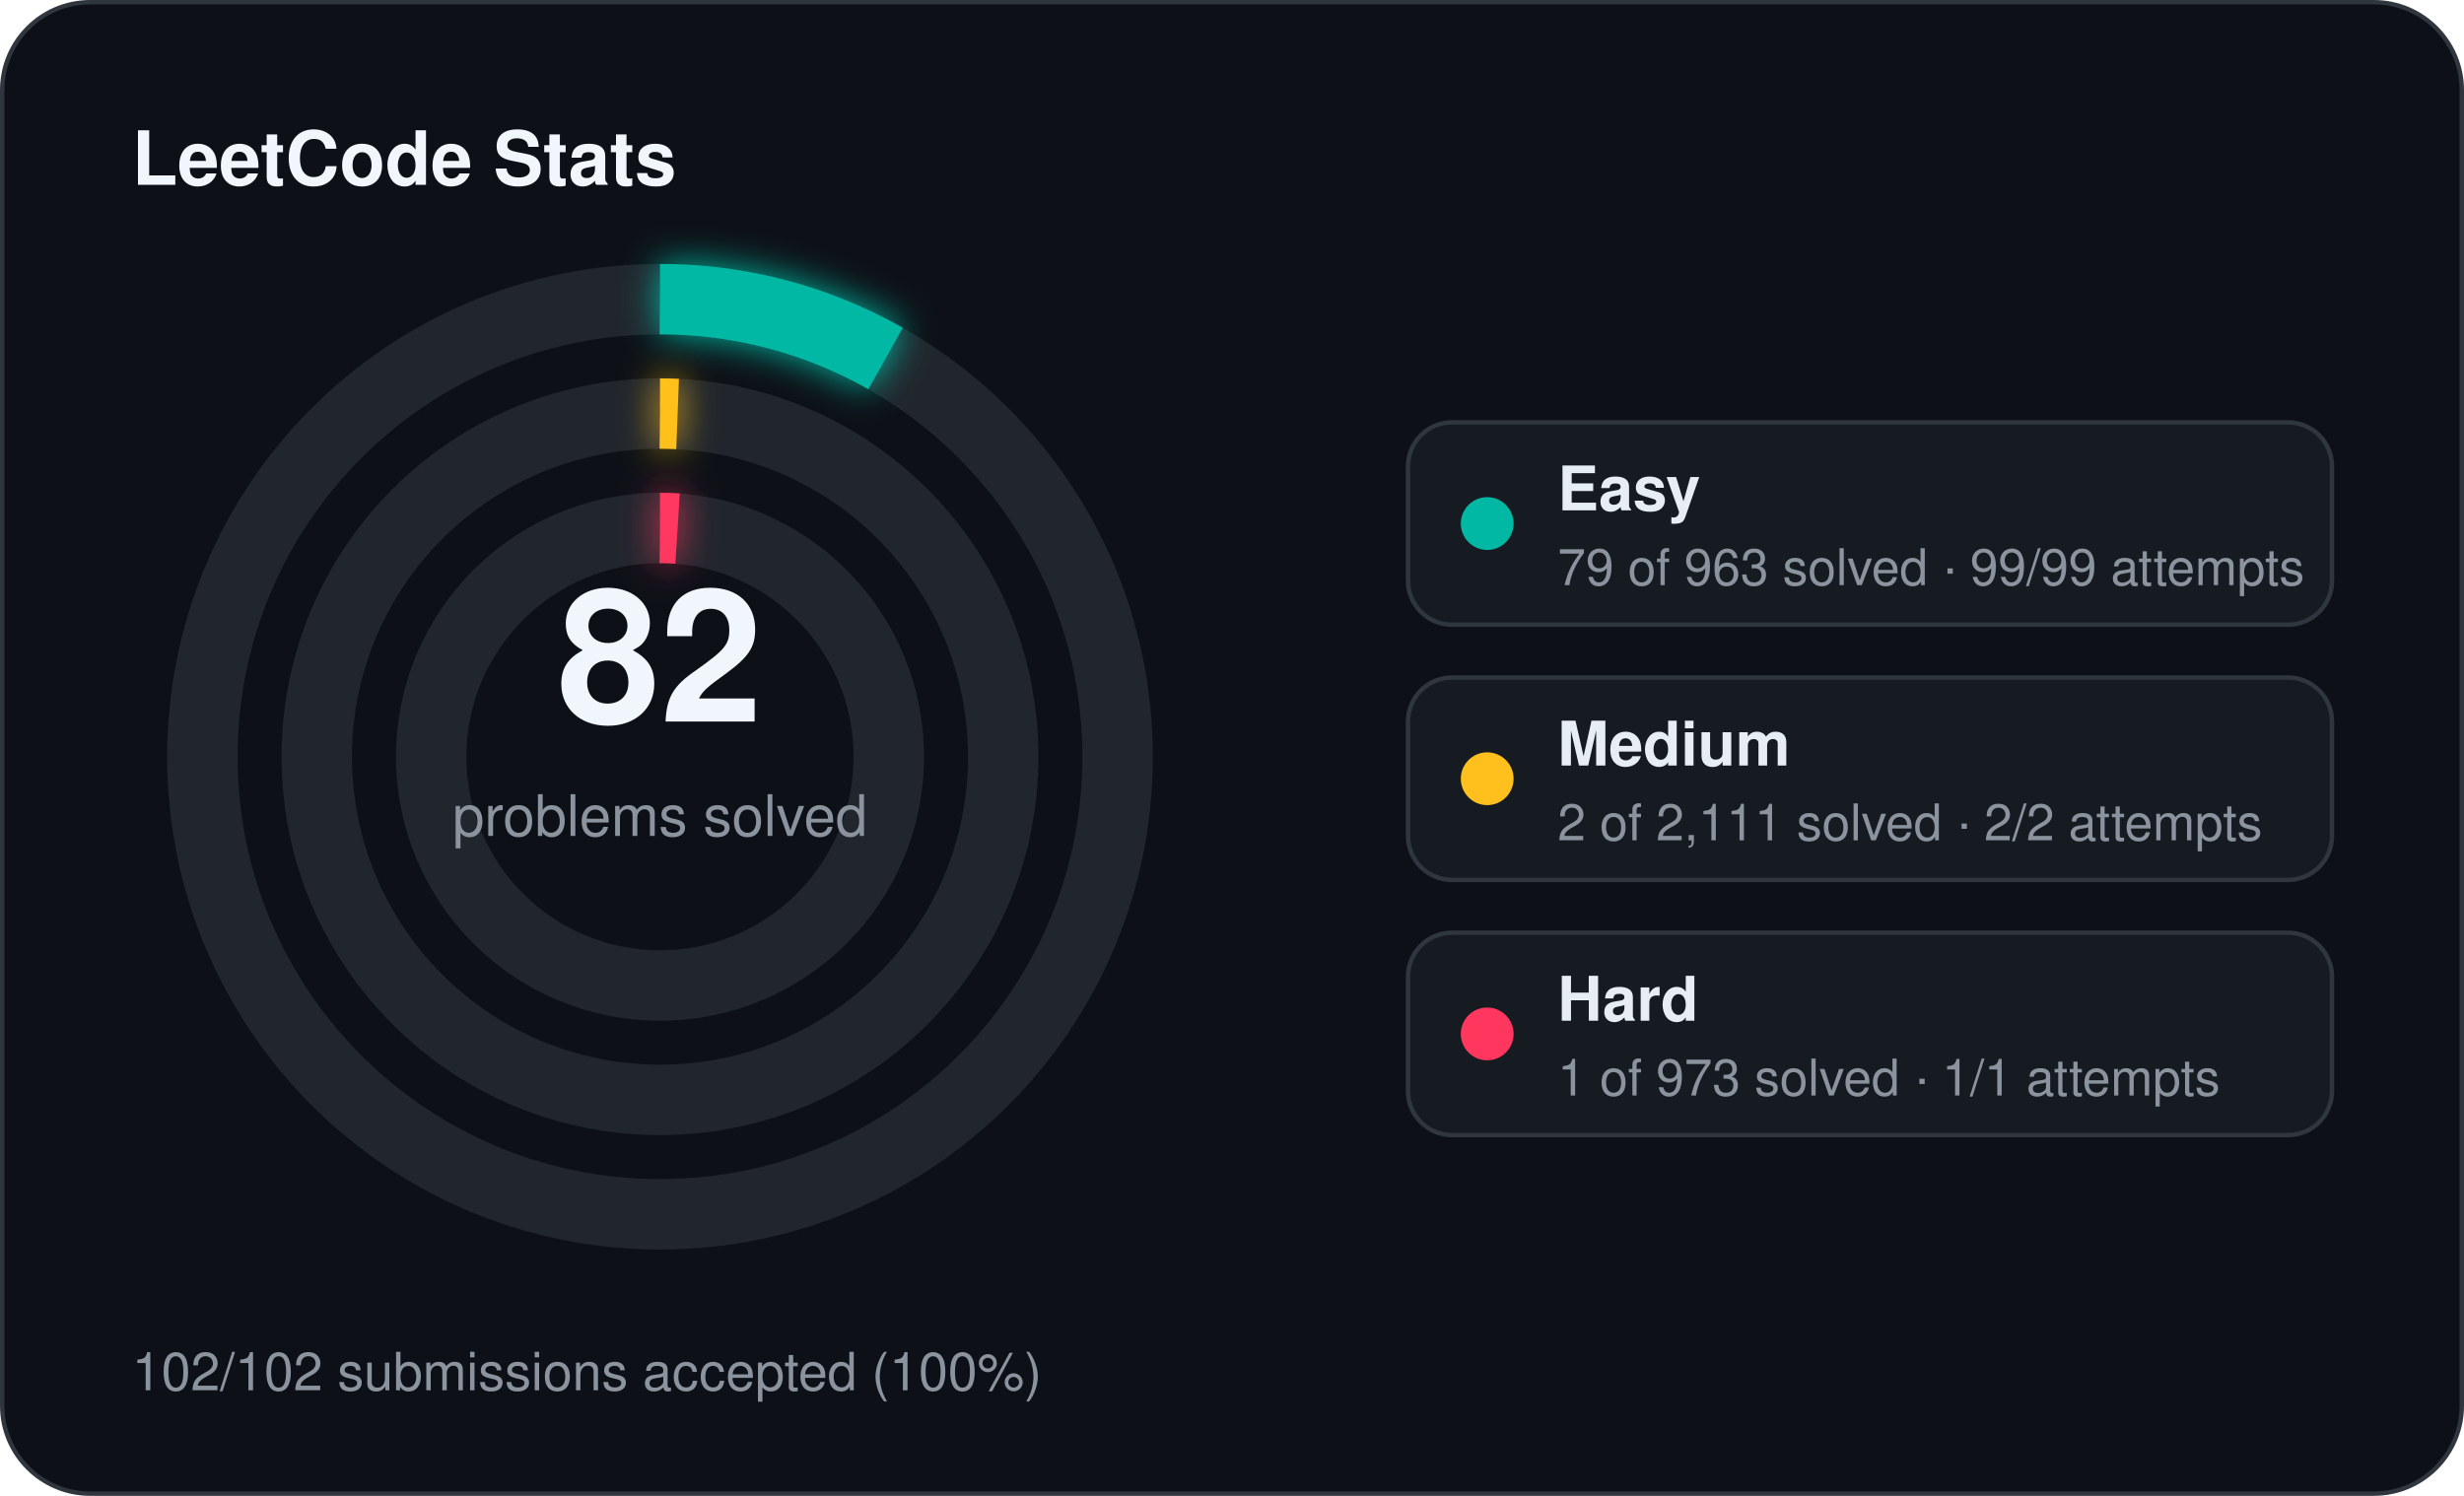
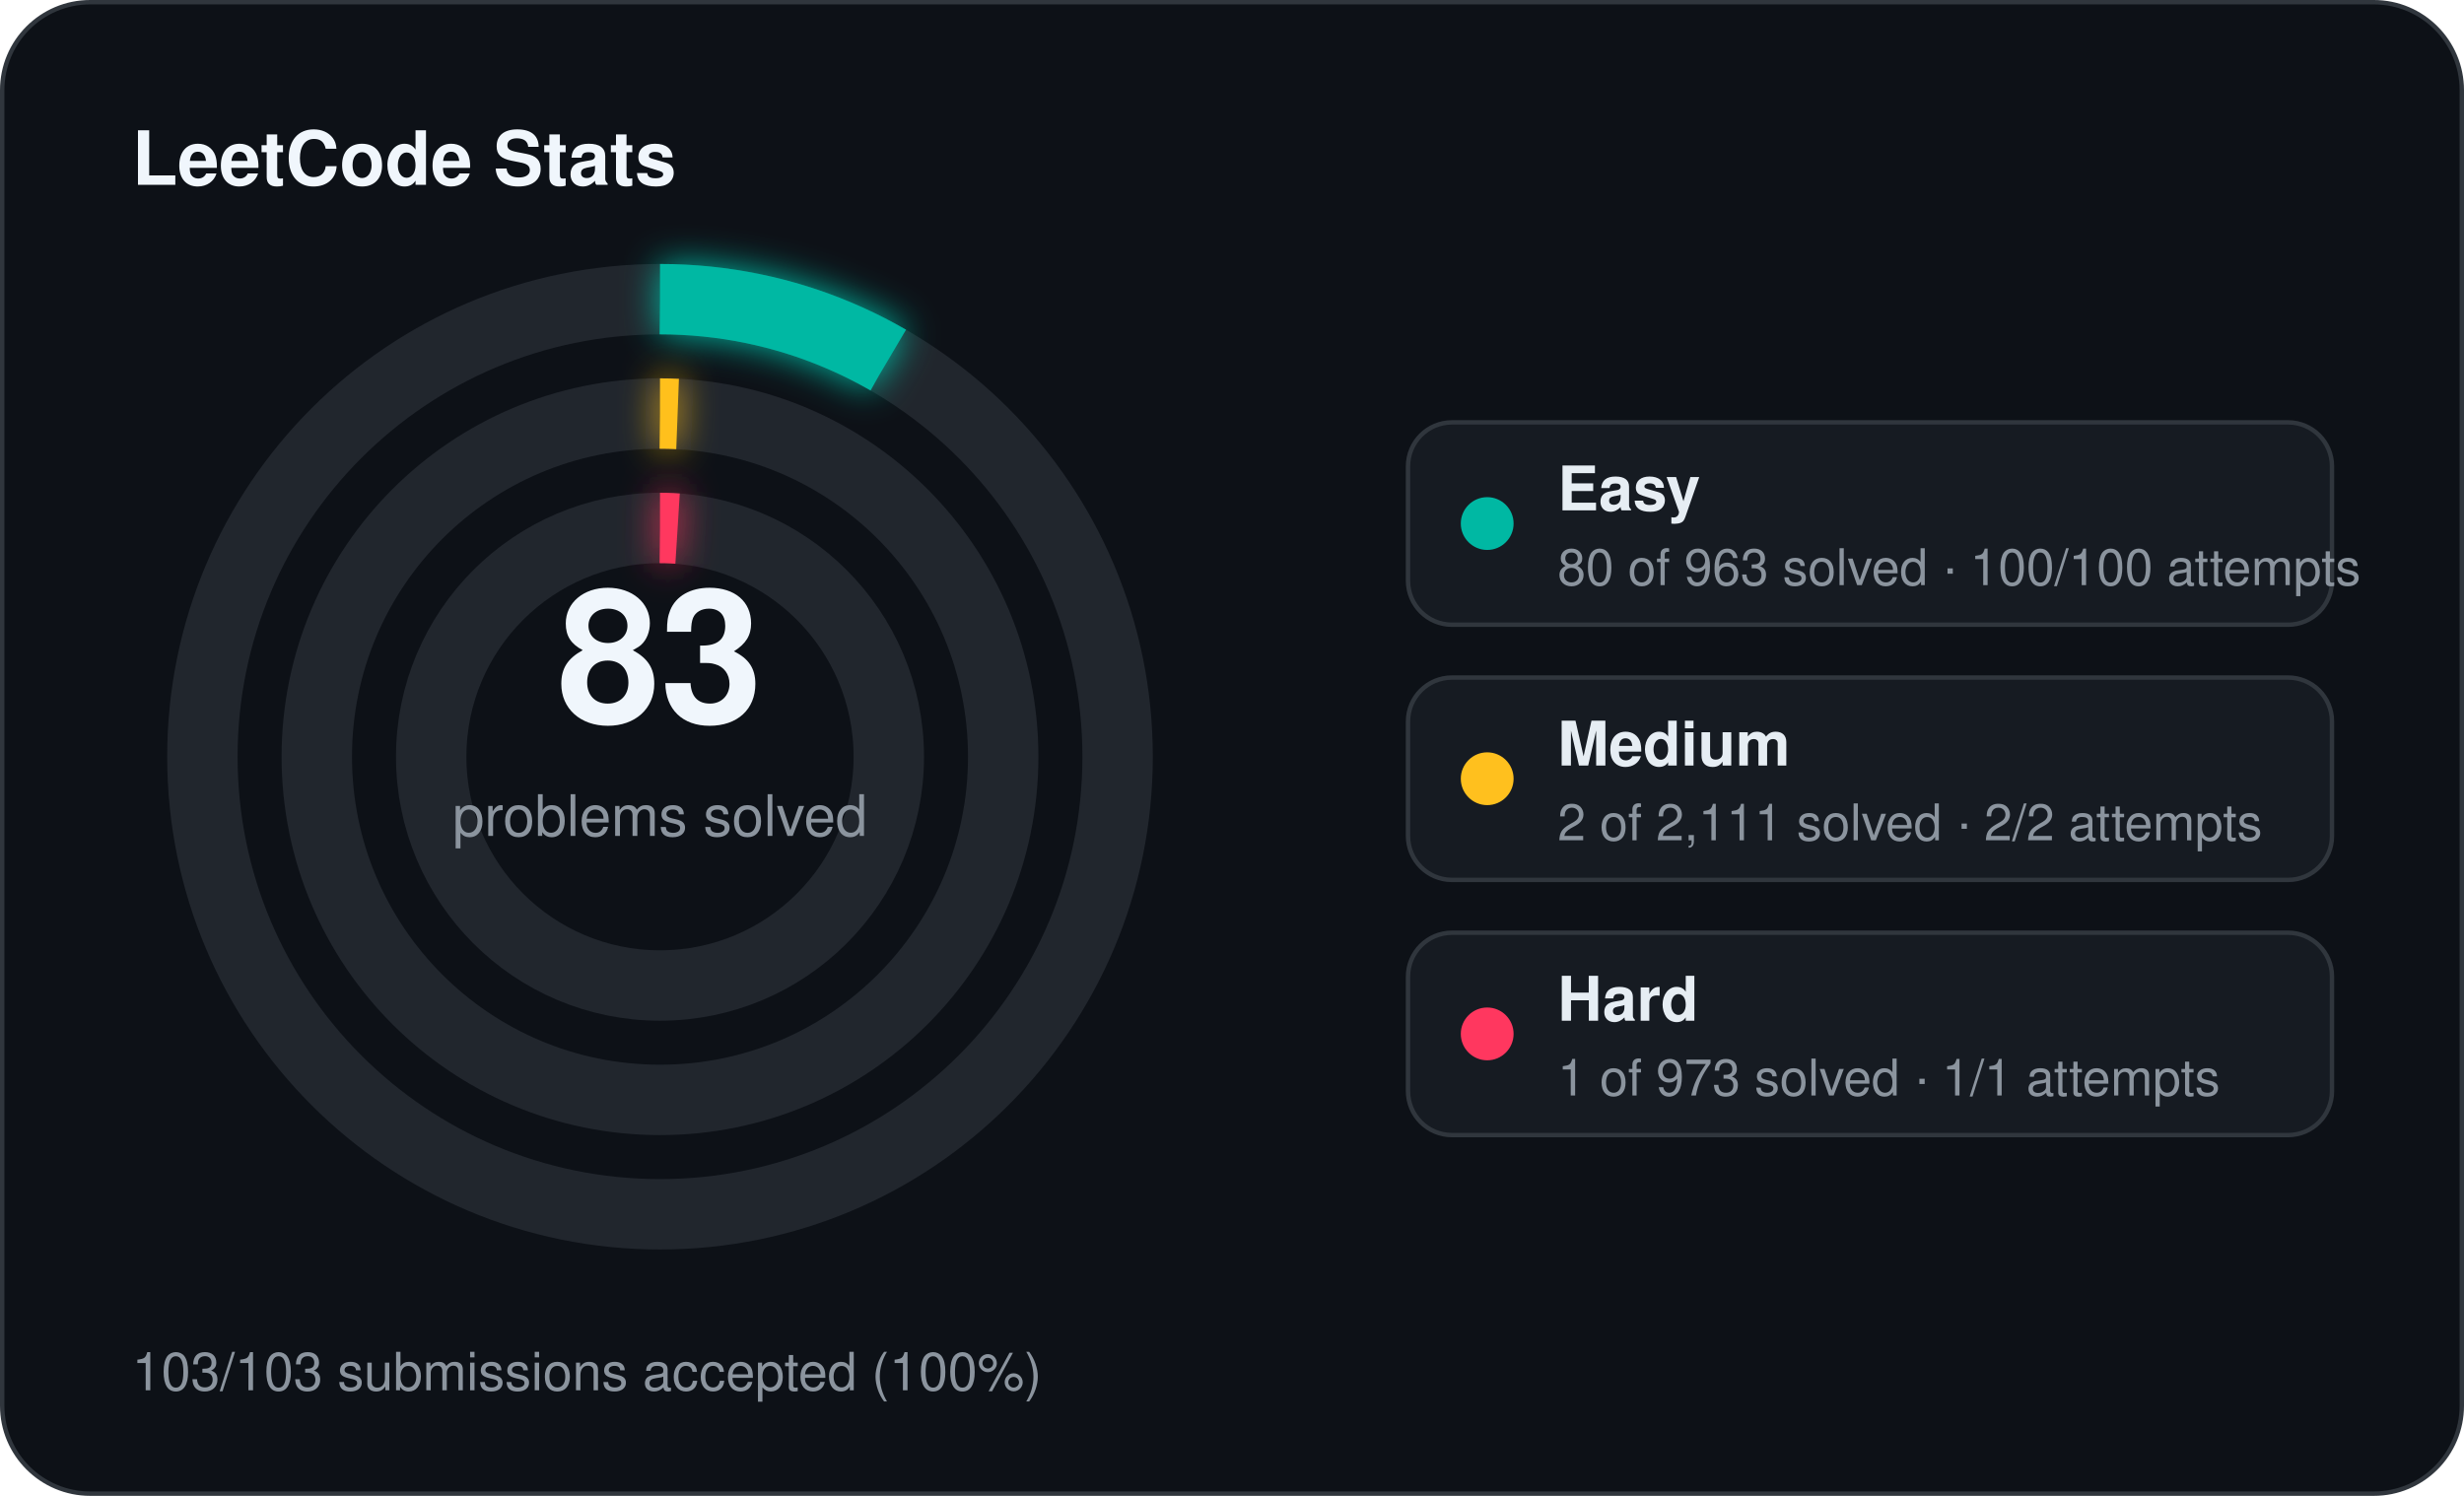
<svg xmlns="http://www.w3.org/2000/svg" width="560" height="340" viewBox="0 0 560 340">
  <defs>
    <filter id="stats-glow" x="-60%" y="-60%" width="220%" height="220%">
      <feGaussianBlur stdDeviation="4" result="blur" />
      <feMerge>
        <feMergeNode in="blur" />
        <feMergeNode in="SourceGraphic" />
      </feMerge>
    </filter>
  </defs>
  <rect x="0.5" y="0.5" width="559" height="339" rx="20" fill="#0d1117" stroke="#30363d" stroke-width="1" />
  <text x="30" y="42" fill="#f0f6fc" font-family="Segoe UI, Helvetica, Arial, sans-serif" font-size="17" font-weight="700">LeetCode Stats</text>
  <circle cx="150" cy="172" r="104" fill="none" stroke="#21262d" stroke-width="16" />
-   <circle cx="150" cy="172" r="104" fill="none" stroke="#00b8a3" stroke-width="16" stroke-linecap="butt" stroke-dasharray="53.61 653.45" transform="rotate(-90 150 172)" filter="url(#stats-glow)" />
+   <circle cx="150" cy="172" r="104" fill="none" stroke="#00b8a3" stroke-width="16" stroke-linecap="butt" stroke-dasharray="54.28 653.45" transform="rotate(-90 150 172)" filter="url(#stats-glow)" />
  <circle cx="150" cy="172" r="78" fill="none" stroke="#21262d" stroke-width="16" />
  <circle cx="150" cy="172" r="78" fill="none" stroke="#ffc01e" stroke-width="16" stroke-linecap="butt" stroke-dasharray="4.00 490.09" transform="rotate(-90 150 172)" filter="url(#stats-glow)" />
  <circle cx="150" cy="172" r="52" fill="none" stroke="#21262d" stroke-width="16" />
  <circle cx="150" cy="172" r="52" fill="none" stroke="#ff375f" stroke-width="16" stroke-linecap="butt" stroke-dasharray="4.00 326.73" transform="rotate(-90 150 172)" filter="url(#stats-glow)" />
-   <text x="150" y="164" text-anchor="middle" fill="#f0f6fc" font-family="Segoe UI, Helvetica, Arial, sans-serif" font-size="42" font-weight="700">82</text>
+   <text x="150" y="164" text-anchor="middle" fill="#f0f6fc" font-family="Segoe UI, Helvetica, Arial, sans-serif" font-size="42" font-weight="700">83</text>
  <text x="150" y="190" text-anchor="middle" fill="#8b949e" font-family="Segoe UI, Helvetica, Arial, sans-serif" font-size="13">problems solved</text>
  <rect x="320" y="96" width="210" height="46" rx="10" fill="#161b22" stroke="#30363d" stroke-width="1" />
  <circle cx="338" cy="119" r="6" fill="#00b8a3" />
  <text x="354" y="116" fill="#e6edf3" font-family="Segoe UI, Helvetica, Arial, sans-serif" font-size="14" font-weight="600">Easy</text>
-   <text x="354" y="133" fill="#8b949e" font-family="Segoe UI, Helvetica, Arial, sans-serif" font-size="11.5">79 of 963 solved · 99/99 attempts</text>
+   <text x="354" y="133" fill="#8b949e" font-family="Segoe UI, Helvetica, Arial, sans-serif" font-size="11.5">80 of 963 solved · 100/100 attempts</text>
  <rect x="320" y="154" width="210" height="46" rx="10" fill="#161b22" stroke="#30363d" stroke-width="1" />
  <circle cx="338" cy="177" r="6" fill="#ffc01e" />
  <text x="354" y="174" fill="#e6edf3" font-family="Segoe UI, Helvetica, Arial, sans-serif" font-size="14" font-weight="600">Medium</text>
  <text x="354" y="191" fill="#8b949e" font-family="Segoe UI, Helvetica, Arial, sans-serif" font-size="11.5">2 of 2,111 solved · 2/2 attempts</text>
  <rect x="320" y="212" width="210" height="46" rx="10" fill="#161b22" stroke="#30363d" stroke-width="1" />
  <circle cx="338" cy="235" r="6" fill="#ff375f" />
  <text x="354" y="232" fill="#e6edf3" font-family="Segoe UI, Helvetica, Arial, sans-serif" font-size="14" font-weight="600">Hard</text>
  <text x="354" y="249" fill="#8b949e" font-family="Segoe UI, Helvetica, Arial, sans-serif" font-size="11.5">1 of 973 solved · 1/1 attempts</text>
-   <text x="30" y="316" fill="#8b949e" font-family="Segoe UI, Helvetica, Arial, sans-serif" font-size="12">102/102 submissions accepted (100%)</text>
+   <text x="30" y="316" fill="#8b949e" font-family="Segoe UI, Helvetica, Arial, sans-serif" font-size="12">103/103 submissions accepted (100%)</text>
</svg>
